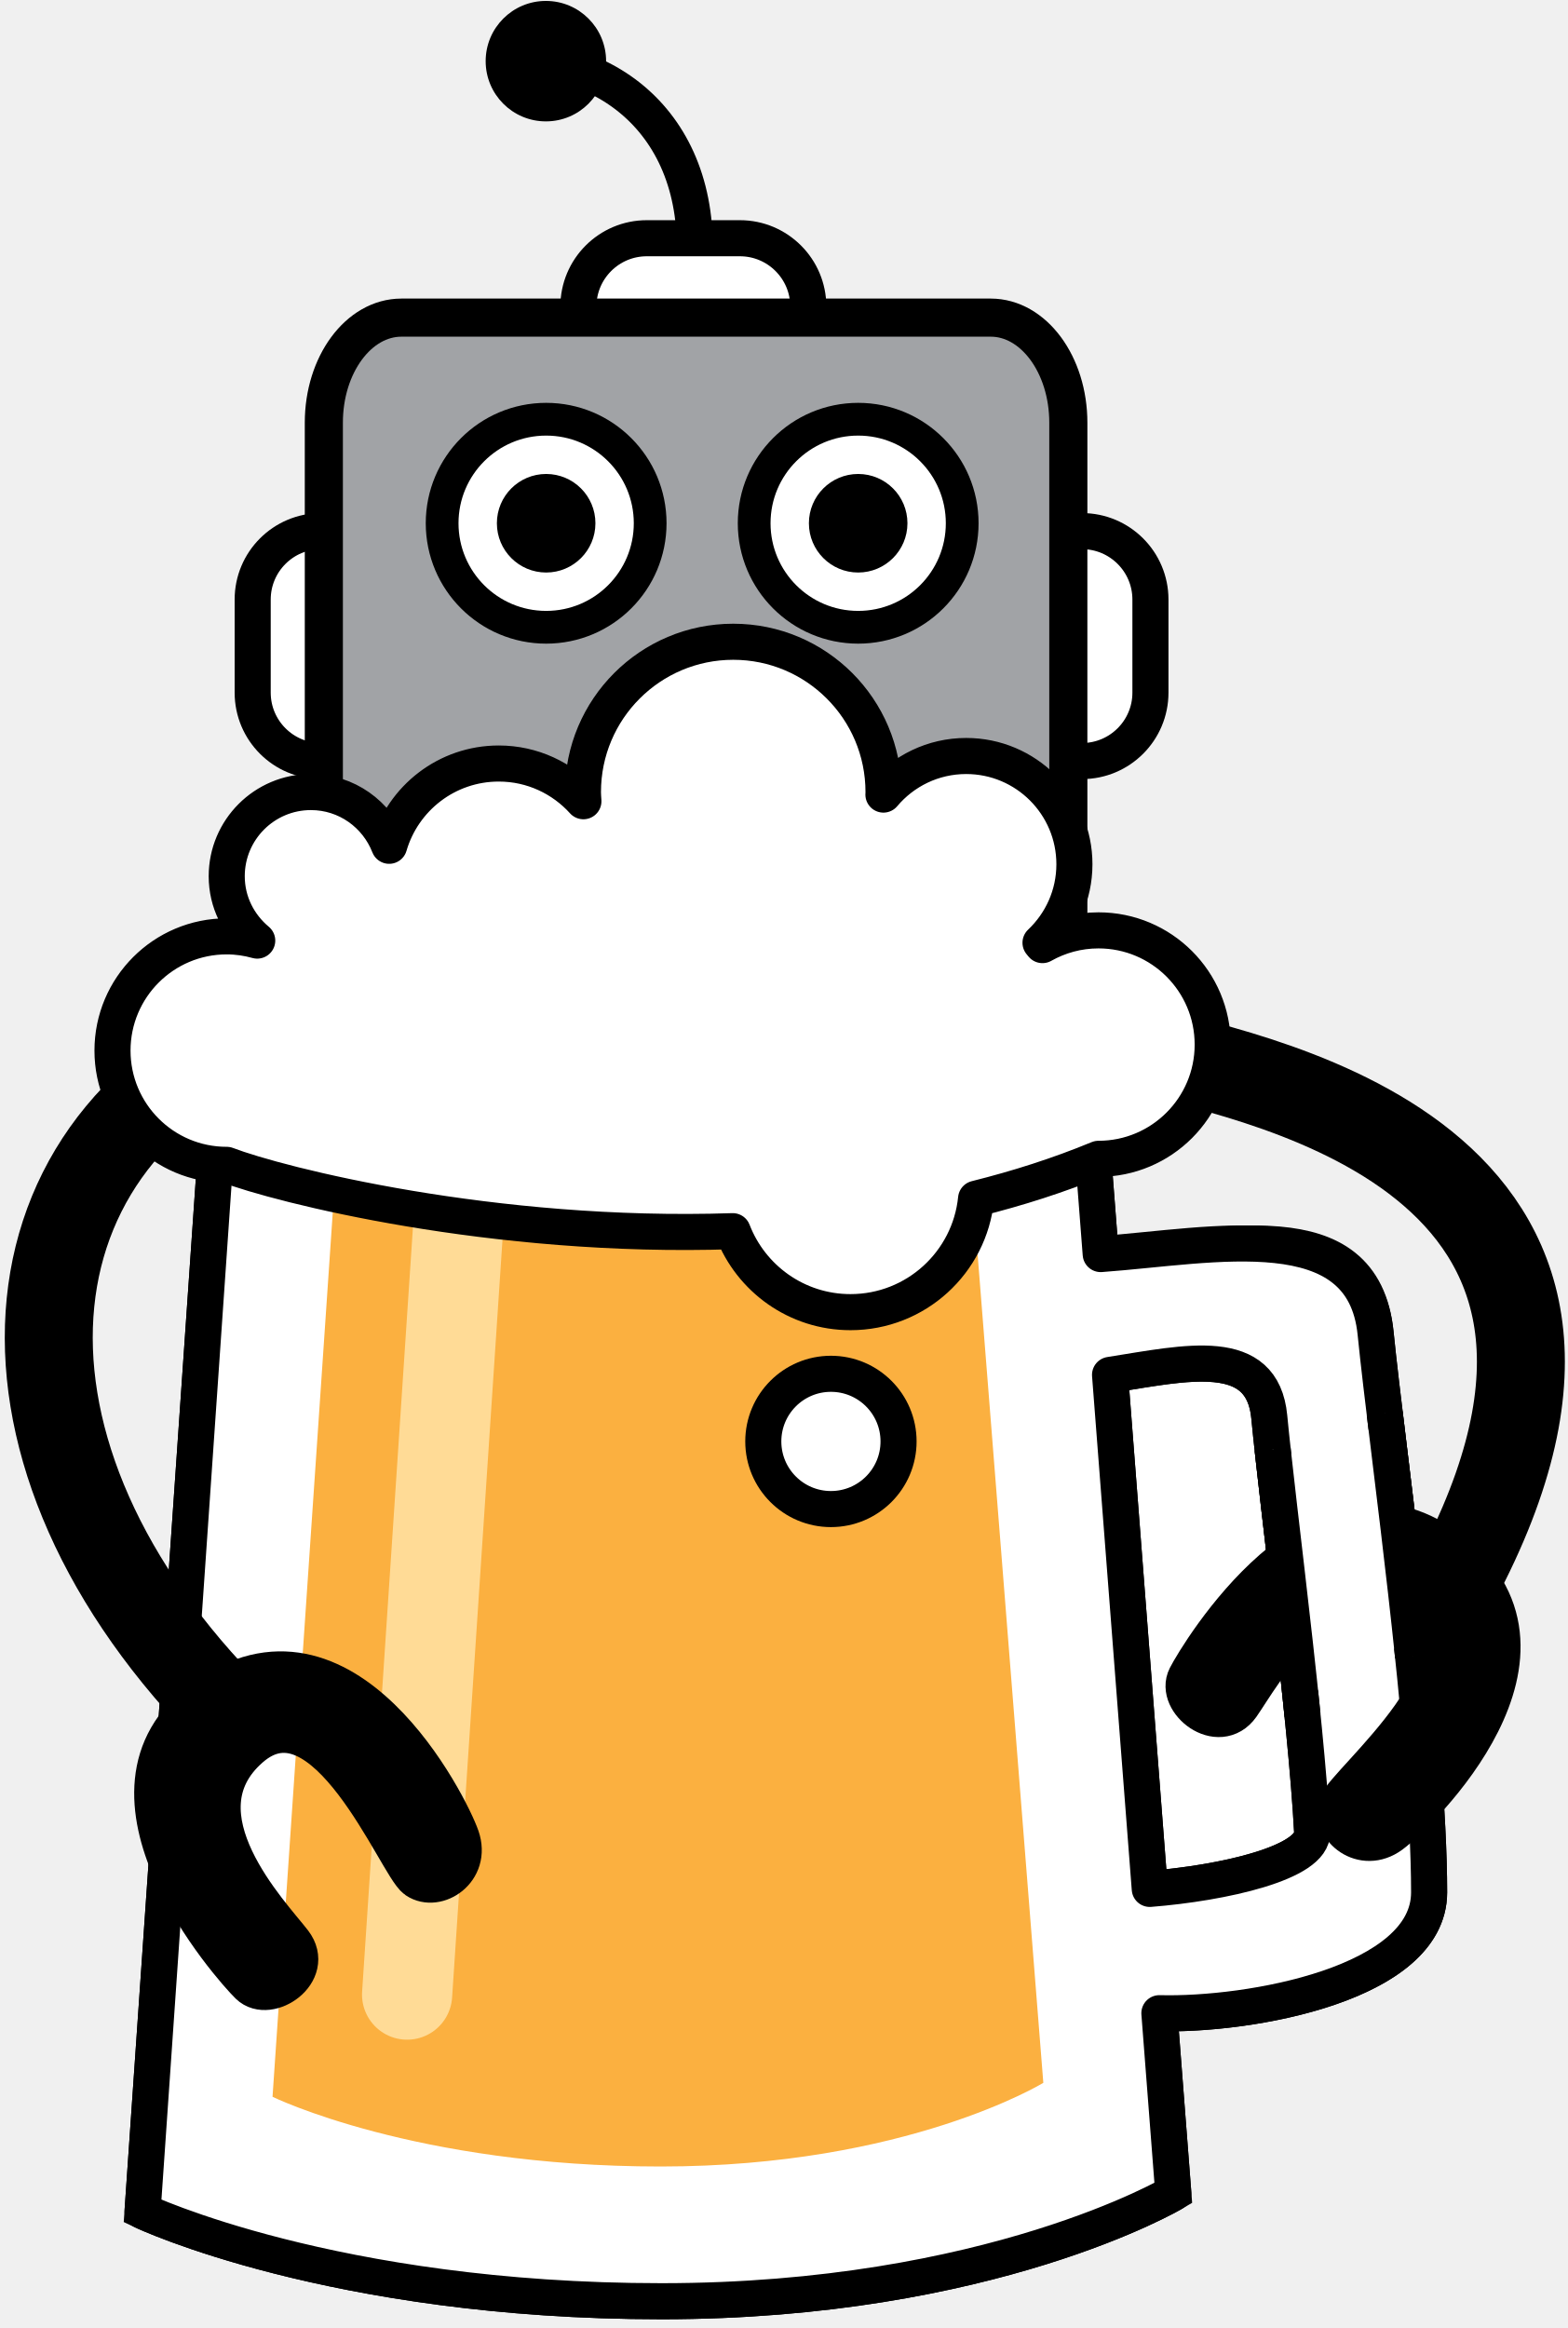
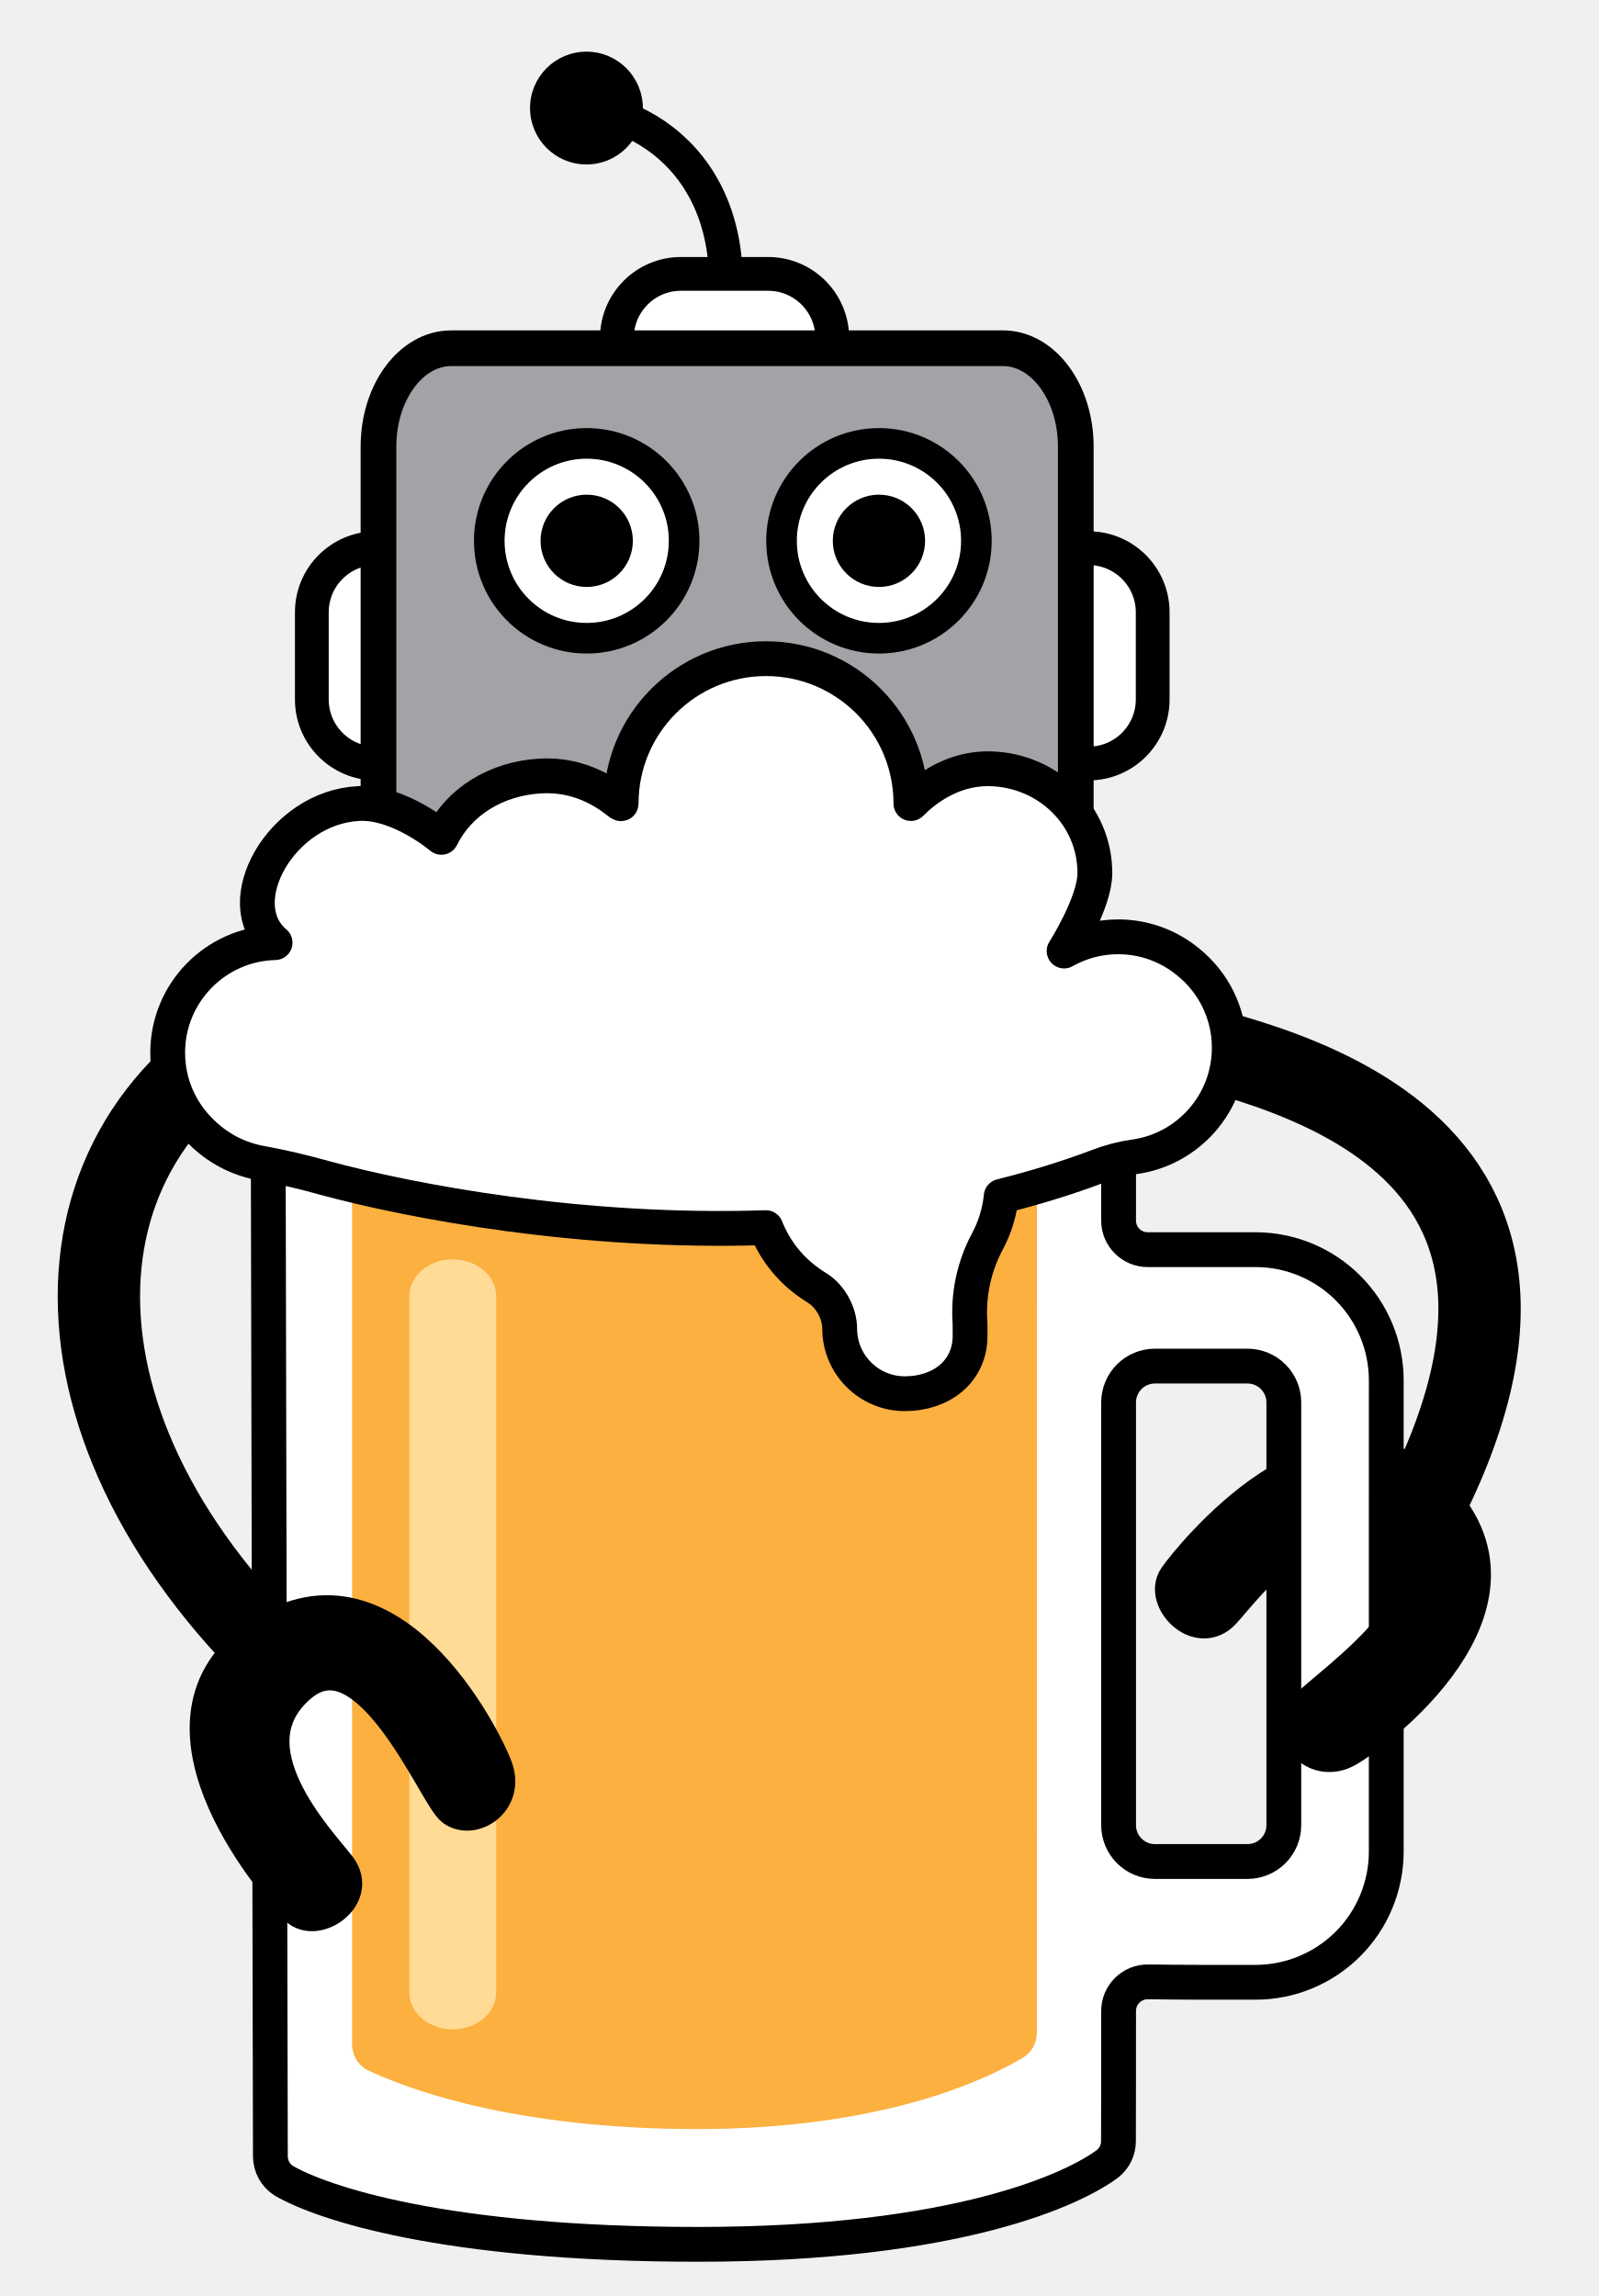
- <svg xmlns="http://www.w3.org/2000/svg" width="130px" height="193px" viewBox="0 0 130 193" version="1.1">
-   <g id="Page-1" stroke="none" stroke-width="1" fill="none" fill-rule="evenodd">
-     <g id="brewtestbot" transform="translate(4, 0)">
-       <g id="Group" transform="translate(16, 0)">
-         <g transform="translate(20, 0)">
-           <path d="M16.148,29.062 C20.587,15.233 14.318,6.548 5.259,5.07" id="Path" stroke="#000000" stroke-width="2.991" stroke-linecap="round" stroke-linejoin="round" />
-           <circle id="Oval" fill="#000000" cx="5.26" cy="5.07" r="4.993" />
-         </g>
-         <g id="Path" stroke-linecap="round" stroke-linejoin="round" transform="translate(0, 19)" fill="#FFFFFF" stroke="#000000" stroke-width="2.991">
-           <path d="M12.297,38.421 C12.297,41.554 9.757,44.094 6.623,44.094 C3.49,44.094 0.95,41.554 0.95,38.421 L0.95,30.705 C0.95,27.572 3.49,25.032 6.623,25.032 C9.757,25.032 12.297,27.572 12.297,30.705 L12.297,38.421 Z" />
-           <path d="M75.384,38.421 C75.384,41.554 72.843,44.094 69.71,44.094 C66.578,44.094 64.037,41.554 64.037,38.421 L64.037,30.705 C64.037,27.572 66.578,25.032 69.71,25.032 C72.843,25.032 75.384,27.572 75.384,30.705 L75.384,38.421 Z" />
-           <path d="M41.344,0.75 C44.477,0.75 47.018,3.291 47.018,6.423 C47.018,9.556 44.477,12.096 41.344,12.096 L33.629,12.096 C30.495,12.096 27.955,9.555 27.955,6.423 C27.955,3.29 30.495,0.75 33.629,0.75 L41.344,0.75 Z" />
-         </g>
-         <path d="M68.576,76.623 C68.576,81.434 65.695,85.333 62.142,85.333 L13.283,85.333 C9.73,85.333 6.85,81.434 6.85,76.623 L6.85,35.042 C6.85,30.231 9.73,26.332 13.283,26.332 L62.142,26.332 C65.695,26.332 68.576,30.232 68.576,35.042 L68.576,76.623 Z" id="Path" stroke="#000000" stroke-width="3.159" fill="#A1A3A6" stroke-linecap="round" stroke-linejoin="round" />
-         <g id="Oval" transform="translate(16, 34)">
-           <circle stroke="#000000" stroke-width="2.715" fill="#FFFFFF" stroke-linecap="round" stroke-linejoin="round" cx="9.282" cy="9.379" r="8.624" />
-           <circle fill="#000000" cx="9.282" cy="9.379" r="4.085" />
-         </g>
-         <g id="Oval" transform="translate(42, 34)">
-           <circle stroke="#000000" stroke-width="2.715" fill="#FFFFFF" stroke-linecap="round" stroke-linejoin="round" cx="9.153" cy="9.379" r="8.624" />
-           <circle fill="#000000" cx="9.152" cy="9.379" r="4.085" />
-         </g>
+ <svg xmlns="http://www.w3.org/2000/svg" width="100%" height="100%" viewBox="0 0 220 316" version="1.1" xml:space="preserve" style="fill-rule:evenodd;clip-rule:evenodd;stroke-linecap:round;stroke-linejoin:round;">
+   <g id="Group" transform="matrix(1,0,0,1,22.787,45.1529)">
+     <g transform="matrix(1.55472,0,0,1.55472,-9.24485,91.5076)">
+       <path d="M14.362,57.435C-6.854,35.427 -4.076,9.128 19.92,0.704" style="fill:none;stroke:black;stroke-width:7.29px;" />
+     </g>
+     <g id="Group1" transform="matrix(1.55472,0,0,1.55472,18.6511,-38.1626)">
+       <g transform="matrix(1,0,0,1,20,0)">
+         <path id="Path" d="M16.148,29.062C20.587,15.233 14.318,6.548 5.259,5.07" style="fill:none;stroke:black;stroke-width:2.99px;" />
+         <circle id="Oval" cx="5.26" cy="5.07" r="4.993" />
      </g>
-       <g id="Group" transform="translate(0, 53)">
-         <g id="Path" transform="translate(7, 42)" fill="#FFFFFF" stroke="#000000" stroke-width="2.991">
-           <path d="M80.574,9.047 C90.088,8.549 102.009,5.061 103.052,15.527 C103.999,25.035 107.489,48.908 107.49,61.884 C107.492,69.861 91.039,72.349 84.064,71.851 C77.089,71.354 80.574,9.047 80.574,9.047 Z" />
-           <path d="M76.468,19.516 C84.084,19.145 93.534,15.028 94.239,22.475 C94.907,29.545 97.284,47.262 97.792,56.883 C97.97,60.209 85.101,62.059 79.515,61.69 C73.933,61.32 76.468,19.516 76.468,19.516 Z" />
-           <path d="M6.883,0.574 L0.821,88.301 C0.821,88.301 16.58,95.78 43.852,95.78 C71.126,95.78 86.279,86.809 86.279,86.809 L79.612,0.575 L6.883,0.575 L6.883,0.574 Z" />
-         </g>
-         <path d="M114.49,103.885 C114.488,90.908 110.999,67.035 110.052,57.528 C109.051,47.483 96.666,50.284 87.26,50.967 L86.612,42.574 L13.883,42.574 L7.821,130.301 C7.821,130.301 23.58,137.78 50.852,137.78 C78.126,137.78 93.279,128.809 93.279,128.809 L92.126,113.901 C99.57,114.1 114.492,111.482 114.49,103.885 Z M88.035,60.982 C94.425,59.976 100.67,58.474 101.238,64.474 C101.906,71.544 104.283,89.261 104.791,98.882 C104.93,101.437 97.373,103.12 91.328,103.597 L88.035,60.982 Z" id="Shape" stroke="#000000" stroke-width="2.991" fill="#FFFFFF" fill-rule="nonzero" stroke-linejoin="round" />
-         <path d="M23.976,41.848 L18.596,120.832 C18.596,120.832 30.381,126.611 50.776,126.611 C71.171,126.611 82.503,119.675 82.503,119.675 L76.329,41.847 L23.976,41.847 L23.976,41.848 Z" id="Path" fill="#FBB040" />
-         <path d="M34.443,41.848 L29.754,112.359" id="Path" stroke="#FFDB96" stroke-width="7.477" stroke-linecap="round" />
-         <g id="Path" stroke-linecap="round" stroke-linejoin="round" transform="translate(0, 31)" stroke="#000000">
-           <path d="M14.362,57.435 C-6.854,35.427 -4.076,9.128 19.92,0.704" stroke-width="7.293" />
-           <path d="M12.995,56.995 C24.451,48.64 33.07,65.811 33.953,68.382 C34.836,70.953 32.156,72.639 30.658,71.62 C29.16,70.602 23.062,55.072 16.58,60.745 C10.1,66.418 18.367,74.882 20.107,77.158 C21.847,79.434 18.257,81.815 16.812,80.395 C15.368,78.977 2.577,64.593 12.995,56.995 Z" stroke-width="3.635" fill="#000000" />
-         </g>
-         <path d="M90.166,33.832 C98.166,36.165 134.832,41.832 117.499,76.498" id="Path" stroke="#000000" stroke-width="7.293" stroke-linecap="round" stroke-linejoin="round" />
-         <path d="M87.076,24.131 C85.387,24.131 83.805,24.578 82.431,25.353 L82.27,25.157 C83.998,23.521 85.081,21.214 85.081,18.648 C85.081,13.694 81.062,9.675 76.108,9.675 C73.352,9.675 70.891,10.919 69.246,12.874 C69.246,12.804 69.254,12.736 69.254,12.666 C69.254,5.783 63.678,0.204 56.795,0.204 C49.912,0.204 44.332,5.783 44.332,12.666 C44.332,12.922 44.355,13.172 44.371,13.425 C42.638,11.509 40.141,10.299 37.353,10.299 C33.043,10.299 29.414,13.181 28.267,17.119 C27.252,14.515 24.738,12.664 21.777,12.664 C17.923,12.664 14.798,15.79 14.798,19.643 C14.798,21.796 15.794,23.698 17.327,24.979 C16.521,24.755 15.676,24.627 14.798,24.627 C9.566,24.627 5.327,28.867 5.327,34.098 C5.327,39.328 9.565,43.571 14.798,43.571 C19.106,45.225 36.848,49.737 56.752,49.069 C58.263,52.993 62.058,55.782 66.514,55.782 C71.938,55.782 76.396,51.657 76.928,46.376 C80.376,45.515 83.779,44.435 87.075,43.071 C92.305,43.071 96.546,38.831 96.546,33.6 C96.547,28.371 92.307,24.131 87.076,24.131 Z" id="Path" stroke="#000000" stroke-width="2.991" fill="#FFFFFF" stroke-linecap="round" stroke-linejoin="round" />
-         <circle id="Oval" stroke="#000000" stroke-width="2.991" fill="#FFFFFF" stroke-linecap="round" stroke-linejoin="round" cx="64.893" cy="66.5" r="5.607" />
+       <g id="Path1" transform="matrix(1,0,0,1,0,19)">
+         <path d="M12.297,38.421C12.297,41.554 9.757,44.094 6.623,44.094C3.49,44.094 0.95,41.554 0.95,38.421L0.95,30.705C0.95,27.572 3.49,25.032 6.623,25.032C9.757,25.032 12.297,27.572 12.297,30.705L12.297,38.421Z" style="fill:white;stroke:black;stroke-width:2.99px;" />
+         <path d="M75.384,38.421C75.384,41.554 72.843,44.094 69.71,44.094C66.578,44.094 64.037,41.554 64.037,38.421L64.037,30.705C64.037,27.572 66.578,25.032 69.71,25.032C72.843,25.032 75.384,27.572 75.384,30.705L75.384,38.421Z" style="fill:white;stroke:black;stroke-width:2.99px;" />
+         <path d="M41.344,0.75C44.477,0.75 47.018,3.291 47.018,6.423C47.018,9.556 44.477,12.096 41.344,12.096L33.629,12.096C30.495,12.096 27.955,9.555 27.955,6.423C27.955,3.29 30.495,0.75 33.629,0.75L41.344,0.75Z" style="fill:white;stroke:black;stroke-width:2.99px;" />
      </g>
-       <path d="M115.801,128.478 C127.196,136.916 113.381,150.27 111.192,151.879 C109.003,153.488 106.593,151.437 107.118,149.701 C107.641,147.967 120.642,137.511 113.294,133.019 C105.944,128.527 100.335,138.946 98.683,141.287 C97.03,143.625 93.686,140.912 94.61,139.108 C95.53,137.306 105.439,120.803 115.801,128.478 Z" id="Path" stroke="#000000" stroke-width="3.635" fill="#000000" stroke-linecap="round" stroke-linejoin="round" />
-       <path d="M108.25,135.25 L113.161,137.334 C112.412,130.146 111.492,122.857 110.807,117.168 L106.5,121.5 L101.513,120.138 C102.119,125.714 103.215,134.475 103.993,142.201 L108.25,135.25 Z" id="Path" fill="#FFFFFF" />
-       <path d="M113.161,137.334 C112.412,130.146 111.492,122.857 110.807,117.168 M101.513,120.138 C102.119,125.714 103.215,134.475 103.993,142.201" id="Shape" stroke="#000000" stroke-width="2.991" fill="#FFFFFF" fill-rule="nonzero" stroke-linejoin="round" />
+       <path id="Path2" d="M68.576,76.623C68.576,81.434 65.695,85.333 62.142,85.333L13.283,85.333C9.73,85.333 6.85,81.434 6.85,76.623L6.85,35.042C6.85,30.231 9.73,26.332 13.283,26.332L62.142,26.332C65.695,26.332 68.576,30.232 68.576,35.042L68.576,76.623Z" style="fill:rgb(161,163,166);stroke:black;stroke-width:3.16px;" />
+       <g id="Oval1" transform="matrix(1,0,0,1,16,34)">
+         <circle cx="9.282" cy="9.379" r="8.624" style="fill:white;stroke:black;stroke-width:2.71px;" />
+         <circle cx="9.282" cy="9.379" r="4.085" />
+       </g>
+       <g id="Oval2" transform="matrix(1,0,0,1,42,34)">
+         <circle cx="9.153" cy="9.379" r="8.624" style="fill:white;stroke:black;stroke-width:2.71px;" />
+         <circle cx="9.152" cy="9.379" r="4.085" />
+       </g>
+     </g>
+     <g id="Path3" transform="matrix(1.55472,0,0,1.55472,-6.22444,44.2375)">
+       <path d="M90.166,33.832C98.166,36.165 132.862,40.803 115.529,75.469" style="fill:none;stroke:black;stroke-width:7.29px;" />
+     </g>
+     <g id="Path4" transform="matrix(1.54118,0.204733,-0.204733,1.54118,22.0631,-61.5241)">
+       <path d="M113.294,133.019C105.944,128.527 100.335,138.946 98.683,141.287C97.03,143.625 93.686,140.912 94.61,139.108C95.53,137.306 105.439,120.803 115.801,128.478L113.294,133.019Z" style="stroke:black;stroke-width:3.64px;" />
+     </g>
+     <g transform="matrix(1,0,0,1,4,112)">
+       <path id="Shape" d="M145.932,115.67C150.717,115.687 155.312,113.799 158.701,110.422C162.091,107.045 163.996,102.457 163.996,97.672C163.998,79.399 163.998,51.162 163.998,32.839C163.998,28.065 162.102,23.487 158.726,20.111C155.35,16.735 150.772,14.839 145.998,14.839L131.16,14.839C128.951,14.839 127.16,13.048 127.16,10.839L127.16,1.409L10.13,1.409C10.13,1.409 10.388,121.948 10.425,139.622C10.428,140.985 11.125,142.254 12.275,142.987C17.487,146.005 34.196,151.737 69.279,151.737C105.104,151.737 121.118,144.063 125.703,140.598C126.614,139.842 127.141,138.72 127.141,137.536C127.16,133.711 127.16,124.848 127.16,119.612C127.16,118.537 127.593,117.507 128.361,116.755C129.129,116.002 130.168,115.591 131.243,115.613C135.644,115.675 140.917,115.684 145.932,115.67ZM127.16,35.864C127.16,34.538 127.687,33.266 128.624,32.328C129.562,31.391 130.834,30.864 132.16,30.864L144.898,30.864C146.224,30.864 147.496,31.391 148.434,32.328C149.371,33.266 149.898,34.538 149.898,35.864L149.898,94.049C149.898,95.375 149.371,96.647 148.434,97.585C147.496,98.522 146.224,99.049 144.898,99.049L132.16,99.049C130.834,99.049 129.562,98.522 128.624,97.585C127.687,96.647 127.16,95.375 127.16,94.049L127.16,35.864Z" style="fill:white;fill-rule:nonzero;stroke:black;stroke-width:4.79px;stroke-linecap:butt;" />
+       <path id="Path5" d="M21.667,0.249L21.667,124.235C21.667,125.666 22.431,126.988 23.67,127.702C28.731,130.114 43.413,135.871 69.154,135.871C95.066,135.871 109.312,128.876 114.082,125.993C115.221,125.259 115.909,123.996 115.909,122.642C115.92,106.201 115.92,0.249 115.92,0.249L21.667,0.249Z" style="fill:rgb(251,176,64);" />
+       <g id="Path6" transform="matrix(1,0,0,0.849312,0,21.0375)">
+         <path d="M35.521,0.249L35.521,113.065" style="fill:none;stroke:rgb(255,219,150);stroke-width:11.96px;stroke-linejoin:miter;" />
+       </g>
+     </g>
+     <g transform="matrix(1.55472,0,0,1.55472,-7.75554,92.1522)">
+       <path d="M12.995,56.995C24.451,48.64 33.07,65.811 33.953,68.382C34.836,70.953 32.156,72.639 30.658,71.62C29.16,70.602 23.062,55.072 16.58,60.745C10.1,66.418 18.367,74.882 20.107,77.158C21.847,79.434 18.257,81.815 16.812,80.395C15.368,78.977 2.577,64.593 12.995,56.995Z" style="stroke:black;stroke-width:3.64px;" />
+     </g>
+     <g id="Path7" transform="matrix(1.54118,0.204733,-0.204733,1.54118,22.0631,-61.5241)">
+       <path d="M115.801,128.478C127.196,136.916 113.381,150.27 111.192,151.879C109.003,153.488 106.593,151.437 107.118,149.701C107.641,147.967 120.642,137.511 113.294,133.019L115.801,128.478Z" style="stroke:black;stroke-width:3.64px;" />
+     </g>
+     <g id="Path8" transform="matrix(1,0,0,1,-5.782,-3.414)">
+       <path d="M43.739,73.505C46.212,68.507 51.367,65.417 57.313,65.065C64.48,64.641 68.48,69.262 68.48,68.852C68.48,57.84 77.408,48.914 88.421,48.914C99.435,48.914 108.357,57.84 108.357,68.852C108.357,68.965 112.598,63.885 119.322,64.069C127.246,64.286 133.677,70.496 133.677,78.424C133.677,82.527 129.441,89.152 129.441,89.152C131.639,87.912 134.17,87.195 136.873,87.195C140.511,87.195 143.851,88.478 146.463,90.616C149.943,93.393 152.173,97.67 152.171,102.467C152.171,110.133 146.48,116.468 139.092,117.479C137.419,117.716 135.778,118.142 134.201,118.749C129.81,120.404 125.32,121.776 120.784,122.908C120.558,125.144 119.892,127.25 118.875,129.139C117.035,132.591 116.21,136.494 116.495,140.396C116.493,140.632 116.502,141.868 116.502,142.106C116.502,147.062 112.486,150.078 107.526,150.078C102.573,150.078 98.555,146.063 98.555,141.106C98.555,139.106 97.378,136.718 95.445,135.519C94.997,135.248 94.564,134.957 94.145,134.646C91.588,132.783 89.578,130.212 88.399,127.222C62.849,128.068 39.538,123.582 27.787,120.413C24.766,119.557 21.706,118.846 18.616,118.283C15.6,117.685 12.894,116.209 10.786,114.132C7.882,111.371 6.073,107.47 6.073,103.147C6.073,94.902 12.654,88.195 20.854,87.998C14.382,82.58 21.649,69.35 32.391,68.85C37.957,68.591 43.739,73.505 43.739,73.505Z" style="fill:white;stroke:black;stroke-width:4.79px;" />
    </g>
  </g>
</svg>
